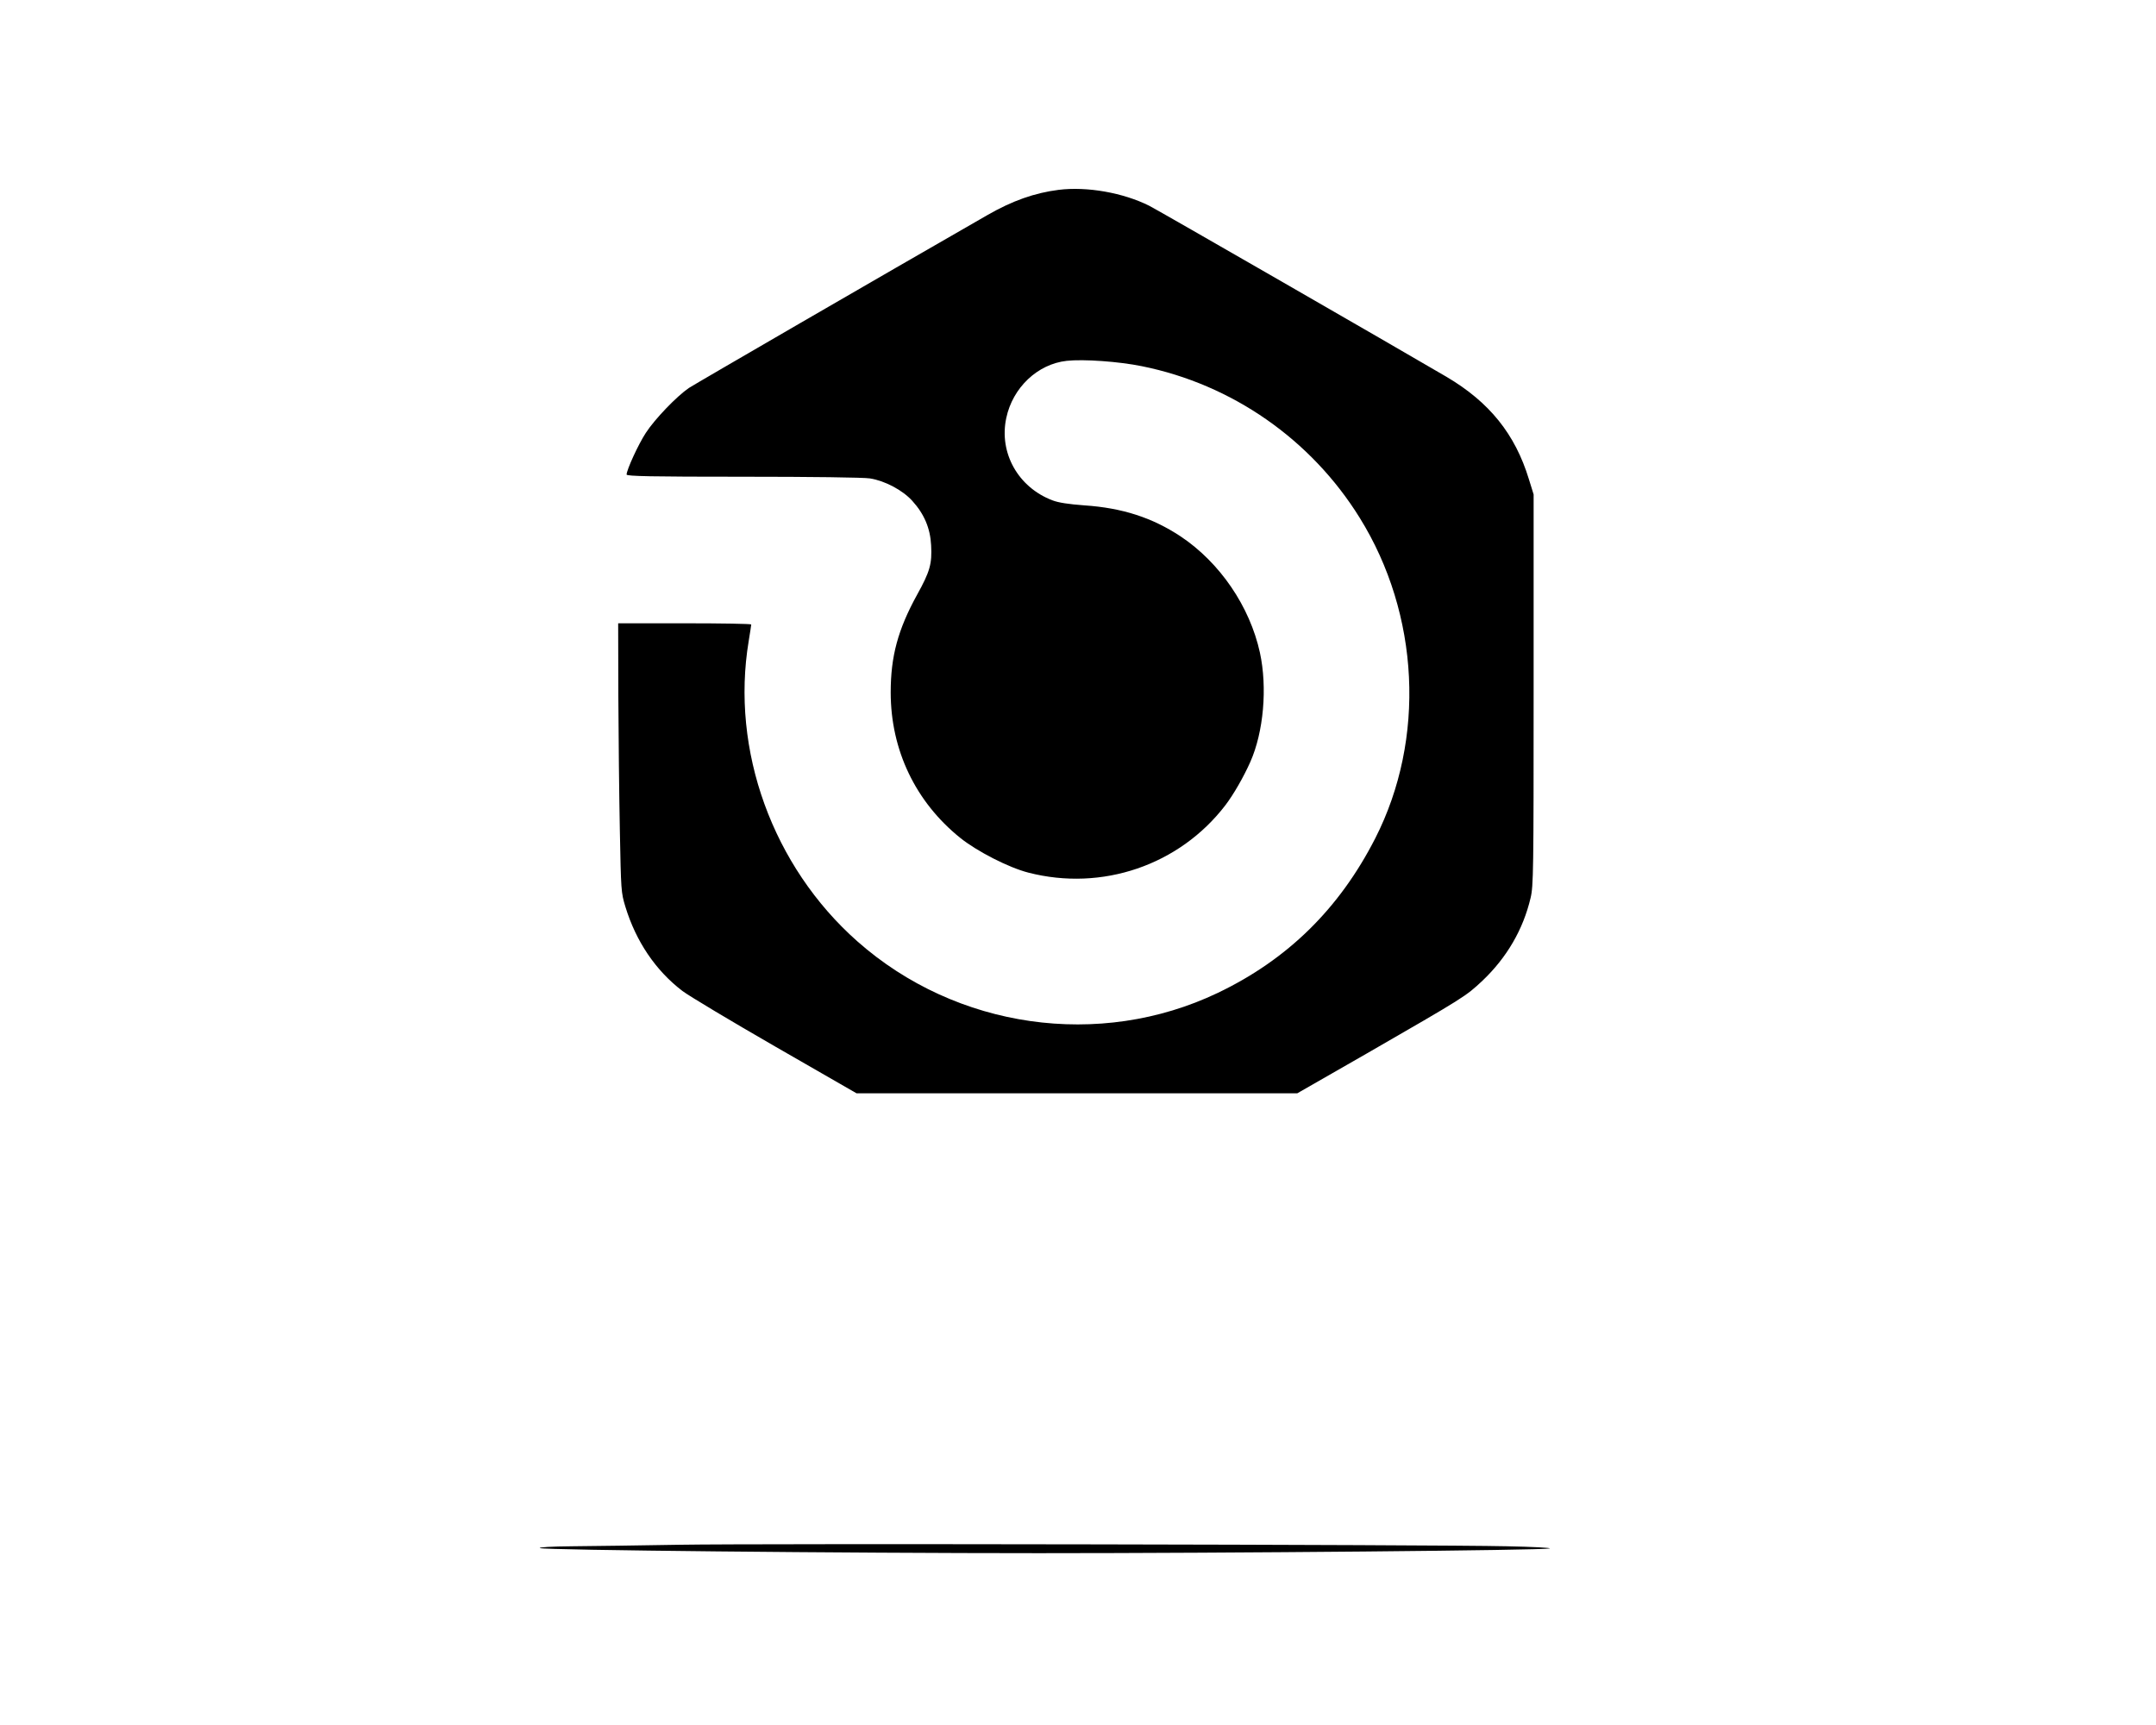
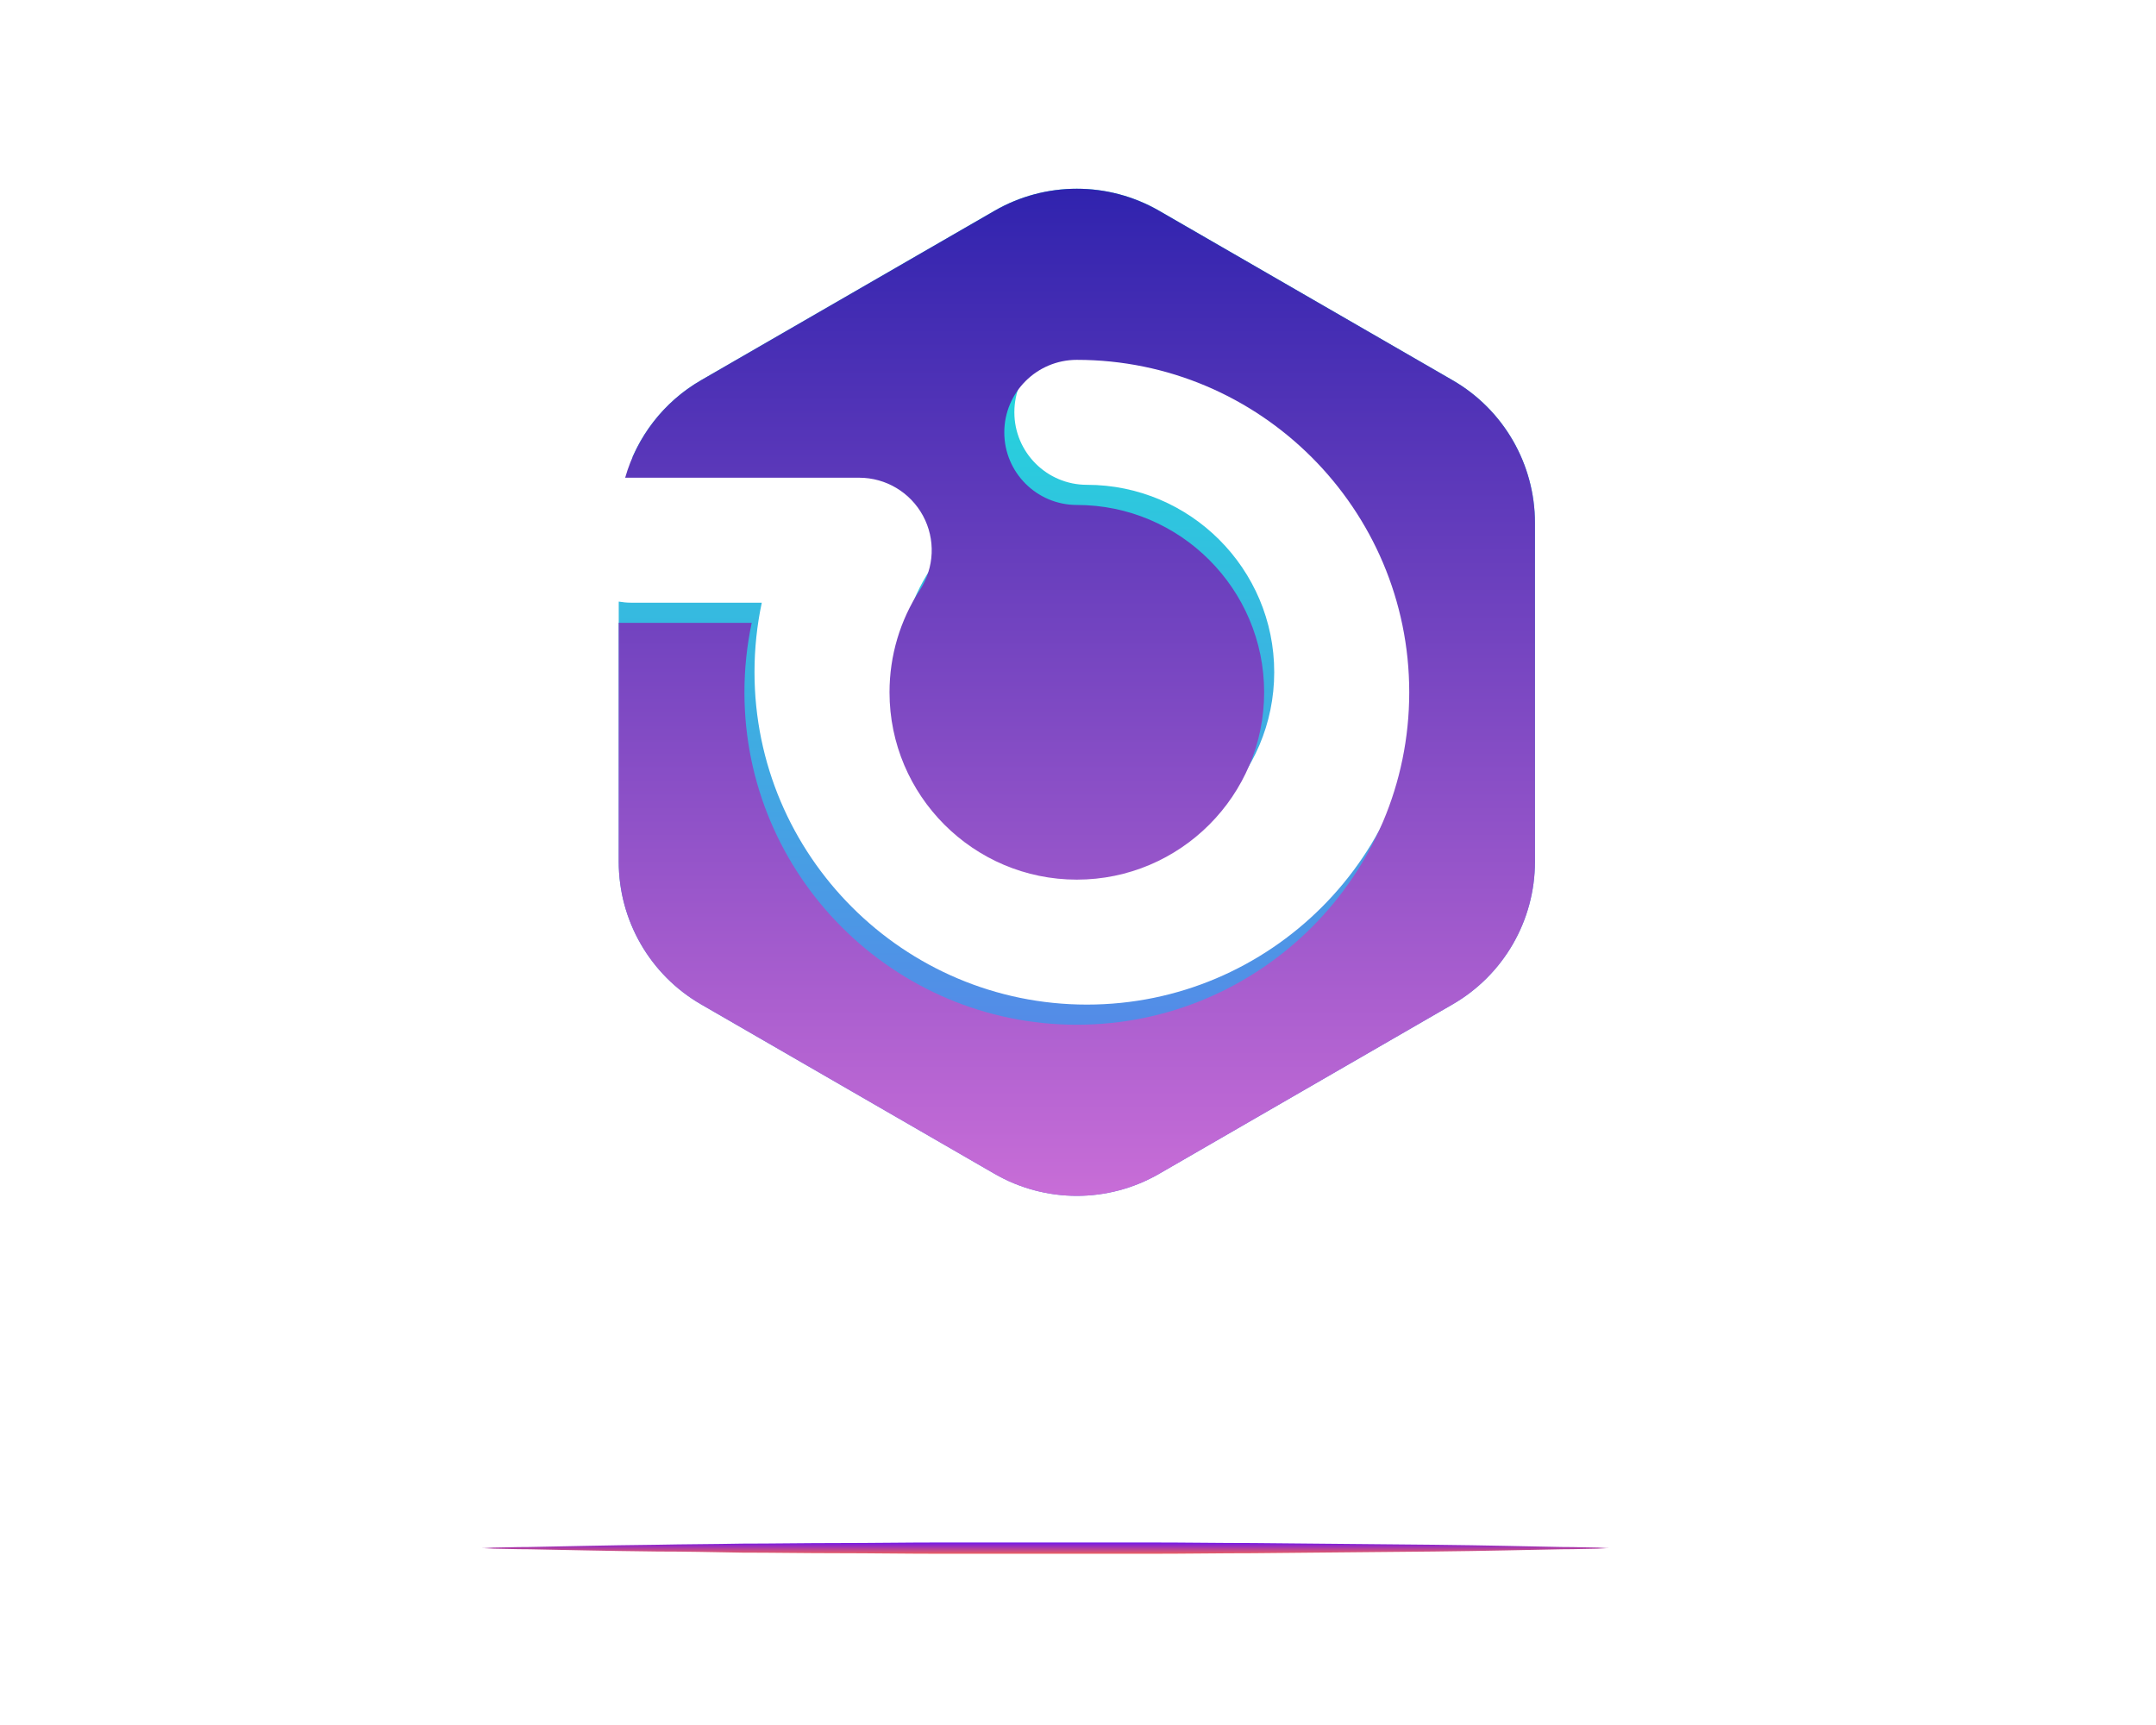
- <svg xmlns="http://www.w3.org/2000/svg" version="1.0" width="1280pt" height="1024pt" viewBox="0 0 1280 1024" preserveAspectRatio="xMidYMid meet">
-   <g transform="translate(0,1024) scale(0.1,-0.1)" fill="#000000" stroke="none">
-     <path d="M6285 9113 c-142 -18 -274 -64 -425 -151 -631 -362 -1735 -1002 -1770 -1025 -72 -49 -203 -185 -256 -267 -45 -69 -113 -218 -114 -247 0 -10 145 -13 693 -13 401 0 717 -4 752 -10 89 -14 194 -70 251 -133 71 -78 107 -163 112 -264 6 -110 -7 -156 -83 -293 -114 -207 -157 -366 -157 -580 0 -342 147 -650 413 -864 100 -80 287 -176 404 -206 438 -113 897 44 1170 400 48 63 108 167 148 257 79 178 102 441 57 649 -60 274 -238 535 -471 690 -168 111 -346 169 -571 184 -94 7 -154 16 -190 30 -203 77 -318 281 -274 488 38 181 186 321 359 340 99 11 311 -4 447 -32 535 -108 1004 -435 1292 -899 357 -574 393 -1314 93 -1903 -214 -419 -521 -720 -935 -918 -702 -335 -1553 -213 -2140 306 -503 445 -753 1135 -645 1783 8 50 15 93 15 98 0 4 -178 7 -395 7 l-395 0 1 -432 c1 -238 5 -597 9 -798 7 -358 7 -367 33 -453 63 -206 180 -379 339 -500 40 -30 289 -179 553 -331 l480 -276 1309 0 1308 0 412 236 c583 336 588 339 688 433 143 136 241 303 285 491 17 70 18 159 18 1235 l0 1160 -28 90 c-82 269 -235 458 -489 608 -309 181 -1716 991 -1764 1015 -155 78 -371 116 -539 95z" />
-     <path d="M4035 1070 c-231 -4 -517 -8 -635 -9 -128 -1 -207 -6 -194 -11 30 -12 1799 -30 2962 -30 1152 0 2995 17 3032 28 14 4 -101 10 -255 13 -433 10 -4438 17 -4910 9z" />
+ <svg xmlns="http://www.w3.org/2000/svg" version="1.1" width="1280" height="1024" viewBox="0 0 1280 1024" xml:space="preserve">
+   <defs>
+ </defs>
+   <g transform="matrix(1 0 0 1 640 512)" id="background-logo">
+     <rect style="stroke: none; stroke-width: 0; stroke-dasharray: none; stroke-linecap: butt; stroke-dashoffset: 0; stroke-linejoin: miter; stroke-miterlimit: 4; fill: rgb(255,255,255); fill-opacity: 0; fill-rule: nonzero; opacity: 1;" paint-order="stroke" x="-640" y="-512" rx="0" ry="0" width="1280" height="1024" />
+   </g>
+   <g transform="matrix(4.099711 0 0 4.099711 639.3092 410.9624)" id="logo-logo">
+     <g style="" paint-order="stroke">
+       <g transform="matrix(1.458284 0 0 1.458284 0.000003354052 0)">
+         <linearGradient id="SVGID_43_447243" gradientUnits="userSpaceOnUse" gradientTransform="matrix(1 0 0 1 4.507691 -2.49999985158e-8)" x1="0" y1="0" x2="0" y2="100">
+           <stop offset="0%" style="stop-color:rgb(23,234,217);stop-opacity: 1" />
+           <stop offset="100%" style="stop-color:rgb(96,120,234);stop-opacity: 1" />
+         </linearGradient>
+         <path style="stroke: none; stroke-width: 1; stroke-dasharray: none; stroke-linecap: butt; stroke-dashoffset: 0; stroke-linejoin: miter; stroke-miterlimit: 4; fill: url(#SVGID_43_447243); fill-rule: nonzero; opacity: 1;" paint-order="stroke" transform=" translate(-50, -50)" d="M 87.315 19.014 L 58.177 2.191 C 53.117 -0.73 46.883 -0.73 41.823 2.191 L 12.685 19.014 C 9.589 20.801 7.226 23.518 5.854 26.694 L 29.385 26.694 C 32.029 26.694 34.462 28.144 35.721 30.47 C 36.979 32.796 36.862 35.625 35.415 37.84 C 33.442 40.858 32.399 44.372 32.399 48 C 32.399 58.257 40.743 66.601 51 66.601 C 61.257 66.601 69.601 58.257 69.601 48 C 69.601 37.743 61.257 29.399 51 29.399 C 47.021 29.399 43.796 26.173 43.796 22.195 C 43.796 18.216 47.021 14.991 51 14.991 C 69.201 14.991 84.009 29.799 84.009 48 C 84.009 66.201 69.201 81.009 51 81.009 C 32.799 81.009 17.991 66.201 17.991 48 C 17.991 45.664 18.235 43.354 18.715 41.103 L 5.709 41.103 C 5.299 41.103 4.899 41.06 4.508 40.994 L 4.508 66.823 C 4.508 72.666 7.625 78.065 12.685 80.986 L 41.823 97.809 C 46.883 100.73 53.117 100.73 58.177 97.809 L 87.315 80.986 C 92.375 78.065 95.492 72.666 95.492 66.823 L 95.492 33.177 C 95.492 27.334 92.375 21.935 87.315 19.014 z" stroke-linecap="round" />
+       </g>
+       <g transform="matrix(1.458284 0 0 1.458284 0 -0.000001239541)">
+         <linearGradient id="SVGID_44_447244" gradientUnits="userSpaceOnUse" gradientTransform="matrix(1 0 0 1 4.507672 0.000017425)" x1="0" y1="0" x2="0" y2="100">
+           <stop offset="0%" style="stop-color:rgb(48,35,174);stop-opacity: 1" />
+           <stop offset="100%" style="stop-color:rgb(200,109,215);stop-opacity: 1" />
+         </linearGradient>
+         <path style="stroke: none; stroke-width: 1; stroke-dasharray: none; stroke-linecap: butt; stroke-dashoffset: 0; stroke-linejoin: miter; stroke-miterlimit: 4; fill: url(#SVGID_44_447244); fill-rule: nonzero; opacity: 1;" paint-order="stroke" transform=" translate(-50, -50)" d="M 87.315 19.014 L 58.177 2.191 C 53.117 -0.73 46.883 -0.73 41.823 2.191 L 12.685 19.014 C 8.958 21.166 6.297 24.667 5.147 28.694 L 28.385 28.694 C 31.03 28.694 33.463 30.144 34.722 32.471 C 35.981 34.798 35.862 37.627 34.415 39.841 C 32.442 42.859 31.399 46.371 31.399 50 C 31.399 60.257 39.743 68.601 50 68.601 C 60.257 68.601 68.601 60.257 68.601 50 C 68.601 39.744 60.257 31.399 50 31.399 C 46.022 31.399 42.796 28.174 42.796 24.195 C 42.796 20.216 46.022 16.991 50 16.991 C 68.202 16.991 83.009 31.799 83.009 50 C 83.009 68.202 68.202 83.009 50 83.009 C 31.798 83.009 16.991 68.202 16.991 50 C 16.991 47.664 17.236 45.354 17.715 43.103 L 4.709 43.103 C 4.641 43.103 4.575 43.094 4.508 43.093 L 4.508 66.823 C 4.508 72.666 7.625 78.065 12.685 80.986 L 41.823 97.809 C 46.883 100.73 53.117 100.73 58.177 97.809 L 87.315 80.986 C 92.375 78.065 95.492 72.666 95.492 66.823 L 95.492 33.177 C 95.492 27.334 92.375 21.935 87.315 19.014 z" stroke-linecap="round" />
+       </g>
+     </g>
+   </g>
+   <g transform="matrix(1.921154 0 0 1.921154 639.5954 776.351)" id="text-logo">
+     <g style="" paint-order="stroke">
+       <g transform="matrix(1 0 0 1 0 0)" id="text-logo-path-0">
+         <path style="stroke: rgb(255,255,255); stroke-width: 0; stroke-dasharray: none; stroke-linecap: butt; stroke-dashoffset: 0; stroke-linejoin: miter; stroke-miterlimit: 4; fill: rgb(255,255,255); fill-rule: nonzero; opacity: 1;" paint-order="stroke" transform=" translate(-173, 20.15)" d="M 40.3 -16.7 C 40.3 -23 36.9 -28.9 31.3 -31.8 C 28.2 -33.4 24.6 -33.9 21.2 -33.9 C 10.8 -33.9 2 -27.7 2 -16.7 C 2 -10.4 5.5 -4.5 11.1 -1.5 C 14.2 0.1 17.8 0.6 21.2 0.6 C 31.5 0.6 40.3 -5.7 40.3 -16.7 Z M 32.9 -16.7 C 32.9 -9.9 27.9 -5.1 21.2 -5.1 C 14.5 -5.1 9.5 -9.9 9.5 -16.7 C 9.5 -23.5 14.5 -28.2 21.2 -28.2 C 27.9 -28.2 32.9 -23.5 32.9 -16.7 Z M 97.1 0 L 97.1 -0.8 C 96.2 -1.1 95.6 -1.6 95.6 -2.6 L 95.6 -30.8 C 95.6 -31.8 96.2 -32.3 97.1 -32.6 L 97.1 -33.4 L 84.5 -33.4 L 84.5 -32.6 C 85.3 -32.5 85.8 -32 85.8 -31.3 C 85.8 -30.9 85.4 -30.3 85.1 -29.8 L 76 -13.3 L 66.9 -30.1 C 66.7 -30.5 66.5 -30.8 66.5 -31.3 C 66.5 -31.9 67.1 -32.4 67.7 -32.6 L 67.7 -33.4 L 54.8 -33.4 L 54.8 -32.6 C 55.7 -32.3 56.4 -31.8 56.4 -30.8 L 56.4 -2.6 C 56.4 -1.6 55.7 -1.1 54.8 -0.8 L 54.8 0 L 64.6 0 L 64.6 -0.8 C 63.7 -1.1 63.1 -1.6 63.1 -2.6 L 63.1 -23.1 L 75.3 -0.5 L 88.3 -23.1 L 88.3 -2.6 C 88.3 -1.6 87.7 -1.1 86.7 -0.8 L 86.7 0 Z M 144.1 1.6 L 144.1 -7.1 L 143.4 -7.1 C 143.1 -6.2 142.6 -5.5 141.6 -5.5 L 120.1 -5.5 L 120.1 -14.7 L 133.7 -14.7 C 134.7 -14.7 135.2 -14 135.4 -13.1 L 136.2 -13.1 L 136.2 -21.5 L 135.4 -21.5 C 135.2 -20.6 134.7 -20 133.7 -20 L 120.1 -20 L 120.1 -27.9 L 141 -27.9 C 142 -27.9 142.5 -27.2 142.8 -26.3 L 143.6 -26.3 L 143.6 -34.9 L 142.8 -34.9 C 142.5 -34 142 -33.4 141 -33.4 L 111.3 -33.4 L 111.3 -32.6 C 112.2 -32.3 112.9 -31.9 112.9 -30.8 L 112.9 -2.6 C 112.9 -1.1 111.3 -0.8 111.3 -0.8 L 111.3 0 L 141.6 0 C 142.6 0 143.1 0.7 143.4 1.6 Z M 187.2 -39.6 L 183.3 -41.9 L 182.9 -41.3 C 183.2 -41.1 183.5 -40.8 183.5 -40.5 C 183.5 -39.8 182.6 -39.3 182 -39.3 C 179 -39.3 176.4 -41.7 173.3 -41.7 C 170.6 -41.7 169.1 -38.5 168 -38.5 L 167.5 -38.5 L 167.2 -38.1 L 171.2 -35.8 L 171.5 -36.3 C 171.2 -36.5 171 -36.8 171 -37.1 C 171 -37.7 171.9 -38.3 172.6 -38.3 C 175.3 -38.3 178.2 -35.8 181.2 -35.8 C 183 -35.8 184.6 -37.3 185.7 -38.7 C 185.9 -38.9 186.1 -39.1 186.4 -39.1 C 186.5 -39.1 186.7 -39.1 186.9 -39 Z M 196 0 L 196 -0.8 C 195.1 -1.1 194.4 -1.6 194.4 -2.6 L 194.4 -30.8 C 194.4 -31.8 195.1 -32.3 196 -32.6 L 196 -33.4 L 186.2 -33.4 L 186.2 -32.6 C 187.1 -32.3 187.8 -31.8 187.8 -30.8 L 187.8 -11 L 169.4 -30.2 C 169 -30.5 168.7 -30.9 168.7 -31.5 C 168.7 -32.1 169.2 -32.4 169.8 -32.6 L 169.8 -33.4 L 158.4 -33.4 L 158.4 -32.6 C 159.3 -32.3 160 -31.8 160 -30.8 L 160 -2.6 C 160 -1.6 159.3 -1.1 158.4 -0.8 L 158.4 0 L 168.2 0 L 168.2 -0.8 C 167.3 -1.1 166.7 -1.6 166.7 -2.6 L 166.7 -22.9 L 185.3 -3.6 C 185.8 -3.1 186.5 -2.6 186.5 -1.8 C 186.5 -1.2 186 -0.9 185.5 -0.8 L 185.5 0 Z M 246.4 -32.6 L 246.4 -33.4 L 236.5 -33.4 L 236.5 -32.6 C 237.4 -32.3 238.1 -31.8 238.1 -30.8 L 238.1 -13.4 C 238.1 -6.8 234.9 -5.1 228.6 -5.1 C 225.8 -5.1 222.6 -5.5 220.6 -7.6 C 219.2 -9 219.1 -11.2 219.1 -13.1 L 219.1 -30.8 C 219.1 -31.8 219.7 -32.3 220.6 -32.6 L 220.6 -33.4 L 210.2 -33.4 L 210.2 -32.6 C 211.1 -32.3 211.8 -31.8 211.8 -30.8 L 211.8 -12.1 C 211.8 -1.4 219.1 0.6 228.3 0.6 C 237.7 0.6 244.8 -1.4 244.8 -12.1 L 244.8 -30.8 C 244.8 -31.8 245.4 -32.3 246.4 -32.6 Z M 297 0 L 297 -0.8 C 294.9 -1.1 293.7 -2.9 292.4 -4.4 L 279.6 -19.8 L 290.9 -29 C 292.4 -30.2 294.3 -32.3 296.2 -32.6 L 296.2 -33.4 L 282.5 -33.4 L 282.5 -32.6 C 283.1 -32.5 283.9 -32.3 283.9 -31.5 C 283.9 -31 283.3 -30.6 283 -30.4 L 269.2 -19.2 L 269.2 -30.8 C 269.2 -31.8 269.9 -32.3 270.8 -32.6 L 270.8 -33.4 L 260.4 -33.4 L 260.4 -32.6 C 261.3 -32.3 262 -31.8 262 -30.8 L 262 -2.6 C 262 -1.6 261.3 -1.1 260.4 -0.8 L 260.4 0 L 270.8 0 L 270.8 -0.8 C 269.9 -1.1 269.2 -1.6 269.2 -2.6 L 269.2 -11.5 L 274.3 -15.6 L 284.1 -3.5 C 284.5 -3 285.3 -2.4 285.3 -1.7 C 285.3 -1.1 284.4 -0.9 284 -0.8 L 284 0 Z M 344 -23.5 C 344 -26.4 342.9 -29.4 340.5 -31.2 C 337.8 -33.2 334.2 -33.4 330.9 -33.4 L 310.1 -33.4 L 310.1 -32.6 C 311 -32.3 311.7 -31.8 311.7 -30.8 L 311.7 -2.6 C 311.7 -1.1 310.1 -0.8 310.1 -0.8 L 310.1 0 L 320.5 0 L 320.5 -0.8 C 319.6 -1.1 318.9 -1.6 318.9 -2.6 L 318.9 -13.6 L 330.9 -13.6 C 334.2 -13.6 337.7 -13.7 340.5 -15.7 C 342.9 -17.5 344 -20.6 344 -23.5 Z M 336.6 -23.5 C 336.6 -19.7 333.1 -19 330.1 -19 L 318.9 -19 L 318.9 -27.9 L 330.6 -27.9 C 333.7 -27.9 336.6 -27.2 336.6 -23.5 Z" stroke-linecap="round" />
+       </g>
+     </g>
+   </g>
+   <g transform="matrix(1.921154 0 0 1.921154 640.0257 886.2469)" id="tagline-7aa4ea28-c25b-403a-83a5-a3b056a3f021-logo">
+     <g style="" paint-order="stroke">
+       <g transform="matrix(1 0 0 1 0 0)" id="tagline-7aa4ea28-c25b-403a-83a5-a3b056a3f021-logo-path-0">
+         <path style="stroke: rgb(255,255,255); stroke-width: 0; stroke-dasharray: none; stroke-linecap: butt; stroke-dashoffset: 0; stroke-linejoin: miter; stroke-miterlimit: 4; fill: rgb(255,255,255); fill-rule: nonzero; opacity: 1;" paint-order="stroke" transform=" translate(-223.45, 5.454512)" d="M 7.22 -1.26 C 4.39 -1.26 2.16 -3.49 2.16 -6.32 C 2.16 -9.11 4.39 -11.34 7.22 -11.34 C 9.99 -11.34 12.24 -9.11 12.24 -6.32 C 12.24 -3.49 9.99 -1.26 7.22 -1.26 Z M 7.22 0 C 10.67 0 13.5 -2.81 13.5 -6.32 C 13.5 -9.79 10.67 -12.6 7.22 -12.6 C 3.71 -12.6 0.9 -9.79 0.9 -6.32 C 0.9 -2.81 3.71 0 7.22 0 Z M 29.23 -0.58 L 29.23 -11.84 C 29.23 -12.65 28.15 -12.91 27.77 -12.24 L 23.65 -5.45 L 19.53 -12.24 C 19.15 -12.91 18.07 -12.65 18.07 -11.84 L 18.07 -0.58 C 18.07 -0.22 18.36 0.05 18.7 0.05 C 19.06 0.07 19.33 -0.22 19.33 -0.58 L 19.33 -10.13 L 23.02 -4.07 C 23.29 -3.56 24.01 -3.58 24.28 -4.07 L 27.97 -10.13 L 27.97 -0.58 C 27.97 -0.22 28.26 0.05 28.6 0.05 C 28.96 0.07 29.23 -0.22 29.23 -0.58 Z M 33.91 -11.77 L 37.75 -5.92 L 37.75 -0.58 C 37.75 -0.22 38.03 0.05 38.38 0.05 C 38.74 0.07 39.01 -0.22 39.01 -0.58 L 39.01 -5.98 L 42.82 -11.77 C 42.88 -11.86 42.93 -11.99 42.93 -12.13 C 42.93 -12.46 42.64 -12.76 42.3 -12.76 C 42.08 -12.76 41.89 -12.64 41.78 -12.47 L 38.36 -7.29 L 34.96 -12.47 C 34.85 -12.64 34.65 -12.76 34.43 -12.76 C 34.11 -12.76 33.8 -12.47 33.8 -12.13 C 33.8 -12.01 33.84 -11.88 33.91 -11.77 Z M 48.76 -0.58 L 48.73 -10.3 L 56.18 -0.31 C 56.65 0.29 57.58 -0.04 57.58 -0.77 L 57.58 -12.04 C 57.58 -12.38 57.29 -12.67 56.95 -12.67 C 56.59 -12.65 56.32 -12.38 56.32 -12.04 L 56.32 -2.21 L 48.78 -12.33 C 48.35 -12.91 47.47 -12.55 47.47 -11.84 L 47.5 -0.56 C 47.5 -0.23 47.79 0.07 48.13 0.07 C 48.46 0.07 48.76 -0.23 48.76 -0.58 Z M 63.41 -0.58 L 63.41 -5.67 L 68.36 -5.67 C 68.71 -5.67 68.99 -5.96 68.99 -6.3 C 68.98 -6.66 68.71 -6.93 68.36 -6.93 L 63.41 -6.93 L 63.41 -11.34 L 69.62 -11.34 C 69.97 -11.34 70.25 -11.63 70.25 -11.97 C 70.24 -12.33 69.97 -12.6 69.62 -12.6 L 62.87 -12.6 C 62.48 -12.6 62.15 -12.28 62.15 -11.88 L 62.15 -0.58 C 62.15 -0.22 62.44 0.05 62.78 0.05 C 63.14 0.07 63.41 -0.22 63.41 -0.58 Z M 82.3 -1.26 L 76.09 -1.26 L 76.09 -12.04 C 76.09 -12.38 75.8 -12.67 75.46 -12.67 C 75.1 -12.65 74.83 -12.38 74.83 -12.04 L 74.83 -0.72 C 74.83 -0.32 75.15 0 75.55 0 L 82.3 0 C 82.64 0 82.93 -0.29 82.93 -0.63 C 82.91 -0.99 82.64 -1.26 82.3 -1.26 Z M 94 -1.26 C 91.17 -1.26 88.94 -3.49 88.94 -6.32 C 88.94 -9.11 91.17 -11.34 94 -11.34 C 96.77 -11.34 99.02 -9.11 99.02 -6.32 C 99.02 -3.49 96.77 -1.26 94 -1.26 Z M 94 0 C 97.45 0 100.28 -2.81 100.28 -6.32 C 100.28 -9.79 97.45 -12.6 94 -12.6 C 90.49 -12.6 87.68 -9.79 87.68 -6.32 C 87.68 -2.81 90.49 0 94 0 Z M 104.87 -11.88 L 108.32 -0.56 C 108.52 0.14 109.53 0.22 109.8 -0.5 L 113.04 -8.93 L 116.08 -0.52 C 116.35 0.2 117.29 0.2 117.54 -0.52 L 121.23 -11.88 C 121.36 -12.29 121.05 -12.69 120.62 -12.69 C 120.35 -12.69 120.1 -12.49 120.02 -12.24 L 116.78 -2.29 L 113.78 -10.58 C 113.51 -11.29 112.57 -11.29 112.32 -10.6 L 109.12 -2.27 L 106.09 -12.22 C 106.02 -12.47 105.77 -12.69 105.48 -12.69 C 105.08 -12.69 104.76 -12.28 104.87 -11.88 Z M 133.83 1.22 L 133.83 -12.04 C 133.83 -12.38 133.54 -12.67 133.2 -12.67 C 132.84 -12.65 132.57 -12.38 132.57 -12.04 L 132.57 1.22 C 132.57 1.58 132.86 1.85 133.2 1.85 C 133.56 1.87 133.83 1.58 133.83 1.22 Z M 145.24 -1.67 C 145.96 -0.65 147.22 0 148.64 0 C 150.84 0 152.68 -1.64 152.68 -3.71 C 152.68 -6.16 150.77 -6.84 149.35 -7.38 C 147.96 -7.88 146.66 -8.26 146.66 -9.47 C 146.66 -10.48 147.6 -11.34 148.84 -11.34 C 149.65 -11.34 150.34 -10.98 150.73 -10.44 C 150.84 -10.28 151.02 -10.17 151.24 -10.17 C 151.58 -10.17 151.87 -10.46 151.87 -10.8 C 151.87 -10.94 151.81 -11.07 151.74 -11.16 C 151.13 -12.02 150.05 -12.6 148.84 -12.6 C 146.95 -12.6 145.4 -11.2 145.4 -9.47 C 145.4 -7.31 147.53 -6.7 148.91 -6.19 C 150.34 -5.65 151.42 -5.26 151.42 -3.71 C 151.42 -2.36 150.19 -1.26 148.64 -1.26 C 147.62 -1.26 146.75 -1.73 146.29 -2.39 C 146.18 -2.54 145.98 -2.66 145.76 -2.66 C 145.42 -2.66 145.13 -2.38 145.13 -2.03 C 145.13 -1.91 145.17 -1.78 145.24 -1.67 Z M 163.75 -1.26 C 160.92 -1.26 158.69 -3.49 158.69 -6.32 C 158.69 -9.11 160.92 -11.34 163.75 -11.34 C 166.52 -11.34 168.77 -9.11 168.77 -6.32 C 168.77 -3.49 166.52 -1.26 163.75 -1.26 Z M 163.75 0 C 167.2 0 170.03 -2.81 170.03 -6.32 C 170.03 -9.79 167.2 -12.6 163.75 -12.6 C 160.24 -12.6 157.43 -9.79 157.43 -6.32 C 157.43 -2.81 160.24 0 163.75 0 Z M 182.07 -1.26 L 175.86 -1.26 L 175.86 -12.04 C 175.86 -12.38 175.57 -12.67 175.23 -12.67 C 174.87 -12.65 174.6 -12.38 174.6 -12.04 L 174.6 -0.72 C 174.6 -0.32 174.92 0 175.32 0 L 182.07 0 C 182.41 0 182.7 -0.29 182.7 -0.63 C 182.68 -0.99 182.41 -1.26 182.07 -1.26 Z M 194.65 -12.04 L 194.65 -4.34 C 194.65 -2.63 193.27 -1.26 191.61 -1.26 C 189.92 -1.26 188.53 -2.63 188.53 -4.34 L 188.53 -12.04 C 188.53 -12.38 188.24 -12.67 187.9 -12.67 C 187.54 -12.65 187.27 -12.38 187.27 -12.04 L 187.27 -4.34 C 187.27 -1.94 189.23 0 191.61 0 C 193.95 0 195.91 -1.94 195.91 -4.34 L 195.91 -12.04 C 195.91 -12.38 195.62 -12.67 195.28 -12.67 C 194.92 -12.65 194.65 -12.38 194.65 -12.04 Z M 210.02 -2.43 C 209.16 -1.69 208.03 -1.26 206.8 -1.26 C 203.98 -1.26 201.74 -3.49 201.74 -6.32 C 201.74 -9.11 203.98 -11.34 206.8 -11.34 C 207.77 -11.34 208.67 -11.07 209.47 -10.58 C 209.57 -10.51 209.66 -10.49 209.79 -10.49 C 210.13 -10.49 210.42 -10.76 210.42 -11.12 C 210.42 -11.34 210.29 -11.56 210.11 -11.66 C 209.14 -12.26 208.01 -12.6 206.8 -12.6 C 203.29 -12.6 200.48 -9.79 200.48 -6.32 C 200.48 -2.81 203.29 0 206.8 0 C 208.33 0 209.74 -0.54 210.85 -1.48 C 210.98 -1.58 211.07 -1.76 211.07 -1.96 C 211.07 -2.29 210.78 -2.57 210.44 -2.57 C 210.29 -2.57 210.15 -2.54 210.02 -2.43 Z M 216.27 -11.34 L 217.33 -11.34 L 217.33 -1.26 L 216.27 -1.26 C 215.91 -1.26 215.64 -0.97 215.64 -0.63 C 215.62 -0.27 215.91 0 216.27 0 L 219.65 0 C 220 0 220.28 -0.29 220.28 -0.63 C 220.27 -0.99 220 -1.26 219.65 -1.26 L 218.59 -1.26 L 218.59 -11.34 L 219.65 -11.34 C 220 -11.34 220.28 -11.63 220.28 -11.97 C 220.27 -12.33 220 -12.6 219.65 -12.6 L 216.27 -12.6 C 215.91 -12.6 215.64 -12.31 215.64 -11.97 C 215.62 -11.61 215.91 -11.34 216.27 -11.34 Z M 231.35 -1.26 C 228.53 -1.26 226.3 -3.49 226.3 -6.32 C 226.3 -9.11 228.53 -11.34 231.35 -11.34 C 234.13 -11.34 236.38 -9.11 236.38 -6.32 C 236.38 -3.49 234.13 -1.26 231.35 -1.26 Z M 231.35 0 C 234.81 0 237.64 -2.81 237.64 -6.32 C 237.64 -9.79 234.81 -12.6 231.35 -12.6 C 227.84 -12.6 225.04 -9.79 225.04 -6.32 C 225.04 -2.81 227.84 0 231.35 0 Z M 243.47 -0.58 L 243.43 -10.3 L 250.88 -0.31 C 251.35 0.29 252.29 -0.04 252.29 -0.77 L 252.29 -12.04 C 252.29 -12.38 252 -12.67 251.66 -12.67 C 251.3 -12.65 251.03 -12.38 251.03 -12.04 L 251.03 -2.21 L 243.49 -12.33 C 243.05 -12.91 242.17 -12.55 242.17 -11.84 L 242.21 -0.56 C 242.21 -0.23 242.5 0.07 242.84 0.07 C 243.16 0.07 243.47 -0.23 243.47 -0.58 Z M 264.33 -1.26 L 258.12 -1.26 L 258.12 -5.67 L 263.07 -5.67 C 263.41 -5.67 263.7 -5.96 263.7 -6.3 C 263.68 -6.66 263.41 -6.93 263.07 -6.93 L 258.12 -6.93 L 258.12 -11.34 L 264.33 -11.34 C 264.67 -11.34 264.96 -11.63 264.96 -11.97 C 264.94 -12.33 264.67 -12.6 264.33 -12.6 L 257.58 -12.6 C 257.18 -12.6 256.86 -12.28 256.86 -11.88 L 256.86 -0.72 C 256.86 -0.32 257.18 0 257.58 0 L 264.33 0 C 264.67 0 264.96 -0.29 264.96 -0.63 C 264.94 -0.99 264.67 -1.26 264.33 -1.26 Z M 269.64 -1.67 C 270.36 -0.65 271.62 0 273.04 0 C 275.24 0 277.07 -1.64 277.07 -3.71 C 277.07 -6.16 275.17 -6.84 273.74 -7.38 C 272.36 -7.88 271.06 -8.26 271.06 -9.47 C 271.06 -10.48 272 -11.34 273.24 -11.34 C 274.05 -11.34 274.73 -10.98 275.13 -10.44 C 275.24 -10.28 275.42 -10.17 275.63 -10.17 C 275.98 -10.17 276.26 -10.46 276.26 -10.8 C 276.26 -10.94 276.21 -11.07 276.14 -11.16 C 275.53 -12.02 274.45 -12.6 273.24 -12.6 C 271.35 -12.6 269.8 -11.2 269.8 -9.47 C 269.8 -7.31 271.93 -6.7 273.31 -6.19 C 274.73 -5.65 275.81 -5.26 275.81 -3.71 C 275.81 -2.36 274.59 -1.26 273.04 -1.26 C 272.02 -1.26 271.15 -1.73 270.68 -2.39 C 270.58 -2.54 270.38 -2.66 270.16 -2.66 C 269.82 -2.66 269.53 -2.38 269.53 -2.03 C 269.53 -1.91 269.57 -1.78 269.64 -1.67 Z M 289.01 -11.34 L 290.07 -11.34 L 290.07 -1.26 L 289.01 -1.26 C 288.65 -1.26 288.38 -0.97 288.38 -0.63 C 288.36 -0.27 288.65 0 289.01 0 L 292.39 0 C 292.73 0 293.02 -0.29 293.02 -0.63 C 293 -0.99 292.73 -1.26 292.39 -1.26 L 291.33 -1.26 L 291.33 -11.34 L 292.39 -11.34 C 292.73 -11.34 293.02 -11.63 293.02 -11.97 C 293 -12.33 292.73 -12.6 292.39 -12.6 L 289.01 -12.6 C 288.65 -12.6 288.38 -12.31 288.38 -11.97 C 288.36 -11.61 288.65 -11.34 289.01 -11.34 Z M 298.85 -0.58 L 298.82 -10.3 L 306.27 -0.31 C 306.74 0.29 307.67 -0.04 307.67 -0.77 L 307.67 -12.04 C 307.67 -12.38 307.39 -12.67 307.04 -12.67 C 306.68 -12.65 306.41 -12.38 306.41 -12.04 L 306.41 -2.21 L 298.87 -12.33 C 298.44 -12.91 297.56 -12.55 297.56 -11.84 L 297.59 -0.56 C 297.59 -0.23 297.88 0.07 298.22 0.07 C 298.55 0.07 298.85 -0.23 298.85 -0.58 Z M 313.51 -0.58 L 313.51 -5.67 L 318.46 -5.67 C 318.8 -5.67 319.09 -5.96 319.09 -6.3 C 319.07 -6.66 318.8 -6.93 318.46 -6.93 L 313.51 -6.93 L 313.51 -11.34 L 319.72 -11.34 C 320.06 -11.34 320.35 -11.63 320.35 -11.97 C 320.33 -12.33 320.06 -12.6 319.72 -12.6 L 312.97 -12.6 C 312.57 -12.6 312.25 -12.28 312.25 -11.88 L 312.25 -0.58 C 312.25 -0.22 312.53 0.05 312.88 0.05 C 313.24 0.07 313.51 -0.22 313.51 -0.58 Z M 331.42 -1.26 C 328.59 -1.26 326.36 -3.49 326.36 -6.32 C 326.36 -9.11 328.59 -11.34 331.42 -11.34 C 334.19 -11.34 336.44 -9.11 336.44 -6.32 C 336.44 -3.49 334.19 -1.26 331.42 -1.26 Z M 331.42 0 C 334.87 0 337.7 -2.81 337.7 -6.32 C 337.7 -9.79 334.87 -12.6 331.42 -12.6 C 327.91 -12.6 325.1 -9.79 325.1 -6.32 C 325.1 -2.81 327.91 0 331.42 0 Z M 343.53 -0.58 L 343.53 -5.09 L 346.57 -5.09 L 346.63 -5.09 L 348.98 -0.34 C 349.07 -0.16 349.31 0 349.54 0 C 349.88 0 350.17 -0.29 350.17 -0.63 C 350.17 -0.72 350.14 -0.85 350.1 -0.92 L 347.9 -5.35 C 349.31 -5.9 350.3 -7.27 350.3 -8.87 C 350.3 -10.91 348.61 -12.6 346.57 -12.6 L 342.99 -12.6 C 342.59 -12.6 342.27 -12.28 342.27 -11.88 L 342.27 -0.58 C 342.27 -0.22 342.56 0.05 342.9 0.05 C 343.26 0.07 343.53 -0.22 343.53 -0.58 Z M 343.53 -6.35 L 343.53 -11.34 L 346.57 -11.34 C 347.92 -11.34 349.04 -10.22 349.04 -8.87 C 349.04 -7.49 347.92 -6.35 346.57 -6.35 Z M 366.03 -0.58 L 366.03 -11.84 C 366.03 -12.65 364.95 -12.91 364.57 -12.24 L 360.45 -5.45 L 356.33 -12.24 C 355.95 -12.91 354.87 -12.65 354.87 -11.84 L 354.87 -0.58 C 354.87 -0.22 355.16 0.05 355.5 0.05 C 355.86 0.07 356.13 -0.22 356.13 -0.58 L 356.13 -10.13 L 359.82 -4.07 C 360.09 -3.56 360.81 -3.58 361.08 -4.07 L 364.77 -10.13 L 364.77 -0.58 C 364.77 -0.22 365.06 0.05 365.4 0.05 C 365.76 0.07 366.03 -0.22 366.03 -0.58 Z M 380.95 -0.77 L 376.51 -12.11 C 376.25 -12.74 375.37 -12.78 375.1 -12.11 L 370.66 -0.77 C 370.62 -0.68 370.6 -0.61 370.6 -0.52 C 370.6 -0.2 370.89 0.11 371.23 0.11 C 371.48 0.11 371.74 -0.07 371.83 -0.29 L 373.36 -4.23 L 378.23 -4.23 L 379.78 -0.29 C 379.89 -0.04 380.11 0.11 380.38 0.11 C 380.7 0.11 381.01 -0.18 381.01 -0.52 C 381.01 -0.59 380.99 -0.68 380.95 -0.77 Z M 373.86 -5.49 L 375.8 -10.48 L 377.75 -5.49 Z M 376.25 -11.63 L 376.25 -11.65 Z M 390.69 -0.58 L 390.69 -11.34 L 393.91 -11.34 C 394.25 -11.34 394.54 -11.63 394.54 -11.97 C 394.52 -12.33 394.25 -12.6 393.91 -12.6 L 386.21 -12.6 C 385.85 -12.6 385.58 -12.31 385.58 -11.97 C 385.56 -11.61 385.85 -11.34 386.21 -11.34 L 389.43 -11.34 L 389.43 -0.58 C 389.43 -0.22 389.72 0.05 390.06 0.05 C 390.42 0.07 390.69 -0.22 390.69 -0.58 Z M 399.74 -11.34 L 400.81 -11.34 L 400.81 -1.26 L 399.74 -1.26 C 399.38 -1.26 399.11 -0.97 399.11 -0.63 C 399.1 -0.27 399.38 0 399.74 0 L 403.13 0 C 403.47 0 403.76 -0.29 403.76 -0.63 C 403.74 -0.99 403.47 -1.26 403.13 -1.26 L 402.07 -1.26 L 402.07 -11.34 L 403.13 -11.34 C 403.47 -11.34 403.76 -11.63 403.76 -11.97 C 403.74 -12.33 403.47 -12.6 403.13 -12.6 L 399.74 -12.6 C 399.38 -12.6 399.11 -12.31 399.11 -11.97 C 399.1 -11.61 399.38 -11.34 399.74 -11.34 Z M 417.87 -2.43 C 417.01 -1.69 415.87 -1.26 414.65 -1.26 C 411.82 -1.26 409.59 -3.49 409.59 -6.32 C 409.59 -9.11 411.82 -11.34 414.65 -11.34 C 415.62 -11.34 416.52 -11.07 417.31 -10.58 C 417.42 -10.51 417.51 -10.49 417.64 -10.49 C 417.98 -10.49 418.27 -10.76 418.27 -11.12 C 418.27 -11.34 418.14 -11.56 417.96 -11.66 C 416.99 -12.26 415.85 -12.6 414.65 -12.6 C 411.14 -12.6 408.33 -9.79 408.33 -6.32 C 408.33 -2.81 411.14 0 414.65 0 C 416.18 0 417.58 -0.54 418.7 -1.48 C 418.82 -1.58 418.91 -1.76 418.91 -1.96 C 418.91 -2.29 418.63 -2.57 418.28 -2.57 C 418.14 -2.57 418 -2.54 417.87 -2.43 Z M 433.84 -0.77 L 429.39 -12.11 C 429.14 -12.74 428.26 -12.78 427.99 -12.11 L 423.54 -0.77 C 423.5 -0.68 423.49 -0.61 423.49 -0.52 C 423.49 -0.2 423.77 0.11 424.12 0.11 C 424.37 0.11 424.62 -0.07 424.71 -0.29 L 426.24 -4.23 L 431.12 -4.23 L 432.67 -0.29 C 432.77 -0.04 432.99 0.11 433.26 0.11 C 433.58 0.11 433.89 -0.18 433.89 -0.52 C 433.89 -0.59 433.87 -0.68 433.84 -0.77 Z M 426.74 -5.49 L 428.69 -10.48 L 430.63 -5.49 Z M 429.14 -11.63 L 429.14 -11.65 Z M 438.57 -1.67 C 439.29 -0.65 440.55 0 441.97 0 C 444.17 0 446 -1.64 446 -3.71 C 446 -6.16 444.1 -6.84 442.67 -7.38 C 441.29 -7.88 439.99 -8.26 439.99 -9.47 C 439.99 -10.48 440.93 -11.34 442.17 -11.34 C 442.98 -11.34 443.66 -10.98 444.06 -10.44 C 444.17 -10.28 444.35 -10.17 444.56 -10.17 C 444.91 -10.17 445.19 -10.46 445.19 -10.8 C 445.19 -10.94 445.14 -11.07 445.07 -11.16 C 444.46 -12.02 443.38 -12.6 442.17 -12.6 C 440.28 -12.6 438.73 -11.2 438.73 -9.47 C 438.73 -7.31 440.86 -6.7 442.24 -6.19 C 443.66 -5.65 444.74 -5.26 444.74 -3.71 C 444.74 -2.36 443.52 -1.26 441.97 -1.26 C 440.95 -1.26 440.08 -1.73 439.61 -2.39 C 439.51 -2.54 439.31 -2.66 439.09 -2.66 C 438.75 -2.66 438.46 -2.38 438.46 -2.03 C 438.46 -1.91 438.5 -1.78 438.57 -1.67 Z" stroke-linecap="round" />
+       </g>
+     </g>
+   </g>
+   <g transform="matrix(3.349959 0 0 3.349959 620.6291 919.0079)" id="shape-be06c6c6-23fe-400d-b36b-7c3225808f2d">
+     <g style="" paint-order="stroke">
+       <g transform="matrix(1 0 0 1 0 0)" id="Layer_1">
+         <linearGradient id="SVGID_10_9_9_447246" gradientUnits="userSpaceOnUse" gradientTransform="matrix(1 0 0 1 0 0)" x1="0" y1="0" x2="0" y2="2">
+           <stop offset="0%" style="stop-color:rgb(113,23,234);stop-opacity: 1" />
+           <stop offset="100%" style="stop-color:rgb(234,96,96);stop-opacity: 1" />
+         </linearGradient>
+         <path style="stroke: none; stroke-width: 1; stroke-dasharray: none; stroke-linecap: butt; stroke-dashoffset: 0; stroke-linejoin: miter; stroke-miterlimit: 4; fill: url(#SVGID_10_9_9_447246); fill-rule: nonzero; opacity: 1;" paint-order="stroke" transform=" translate(-100, -1)" d="M 0 1 C 0 1 0.8 1 2.2 0.9 C 3.7 0.9 5.8 0.8 8.5 0.8 C 14 0.7 21.8 0.5 31.2 0.4 C 35.9 0.3 41 0.3 46.3 0.2 C 51.7 0.2 57.3 0.1 63.2 0.1 C 69.1 0.1 75.2 0 81.3 0 C 87.5 0 93.7 0 100 0 C 106.2 0 112.5 0 118.7 0 C 124.9 0 130.9 0.1 136.8 0.1 C 148.5 0.2 159.5 0.3 168.8 0.4 C 178.2 0.5 186 0.7 191.5 0.8 C 194.2 0.8 196.4 0.9 197.9 0.9 C 199.2 1 200 1 200 1 C 200 1 199.2 1 197.8 1.1 C 196.3 1.1 194.2 1.2 191.5 1.2 C 186 1.3 178.2 1.5 168.8 1.6 C 159.4 1.7 148.5 1.8 136.8 1.9 C 130.9 1.9 124.9 2 118.7 2 C 112.5 2 106.3 2 100 2 C 93.7 2 87.5 2 81.3 2 C 75.1 2 69.1 1.9 63.2 1.9 C 57.3 1.9 51.7 1.8 46.3 1.8 C 41 1.7 35.9 1.6 31.3 1.6 C 21.9 1.5 14.1 1.3 8.6 1.2 C 5.9 1.2 3.7 1.1 2.3 1.1 C 0.8 1 0 1 0 1 z" stroke-linecap="round" />
+       </g>
+     </g>
  </g>
</svg>
